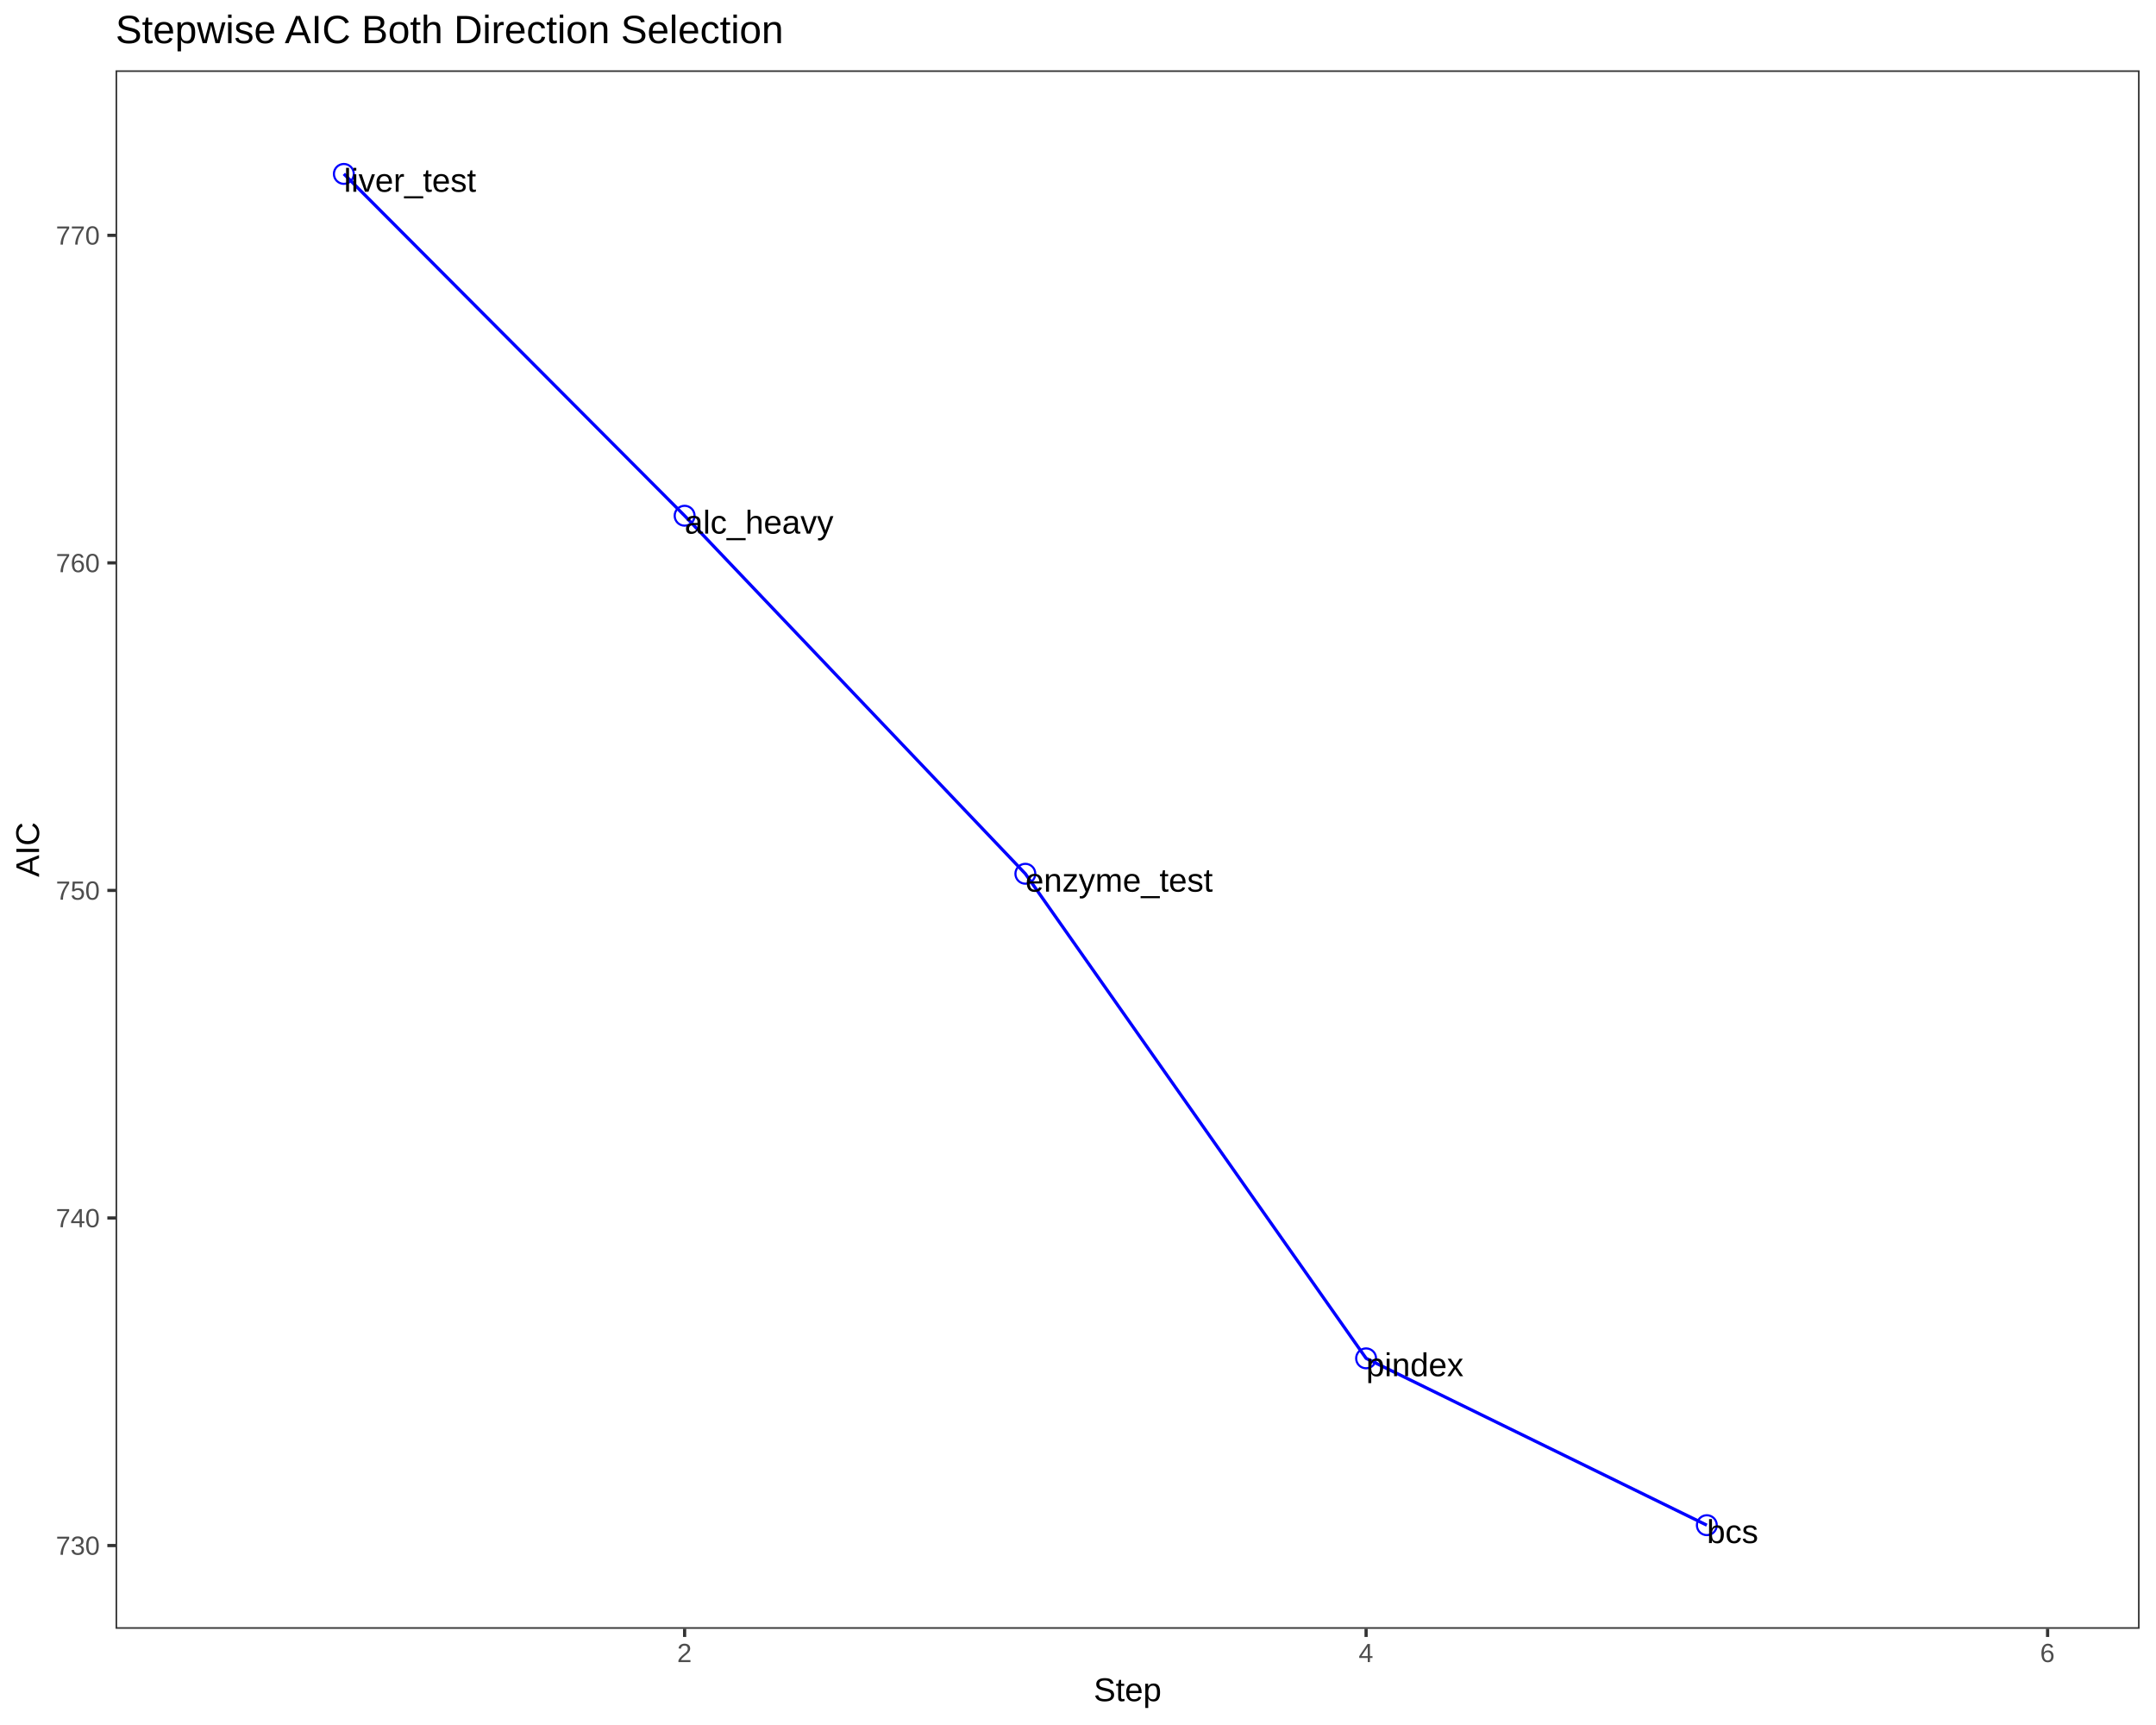
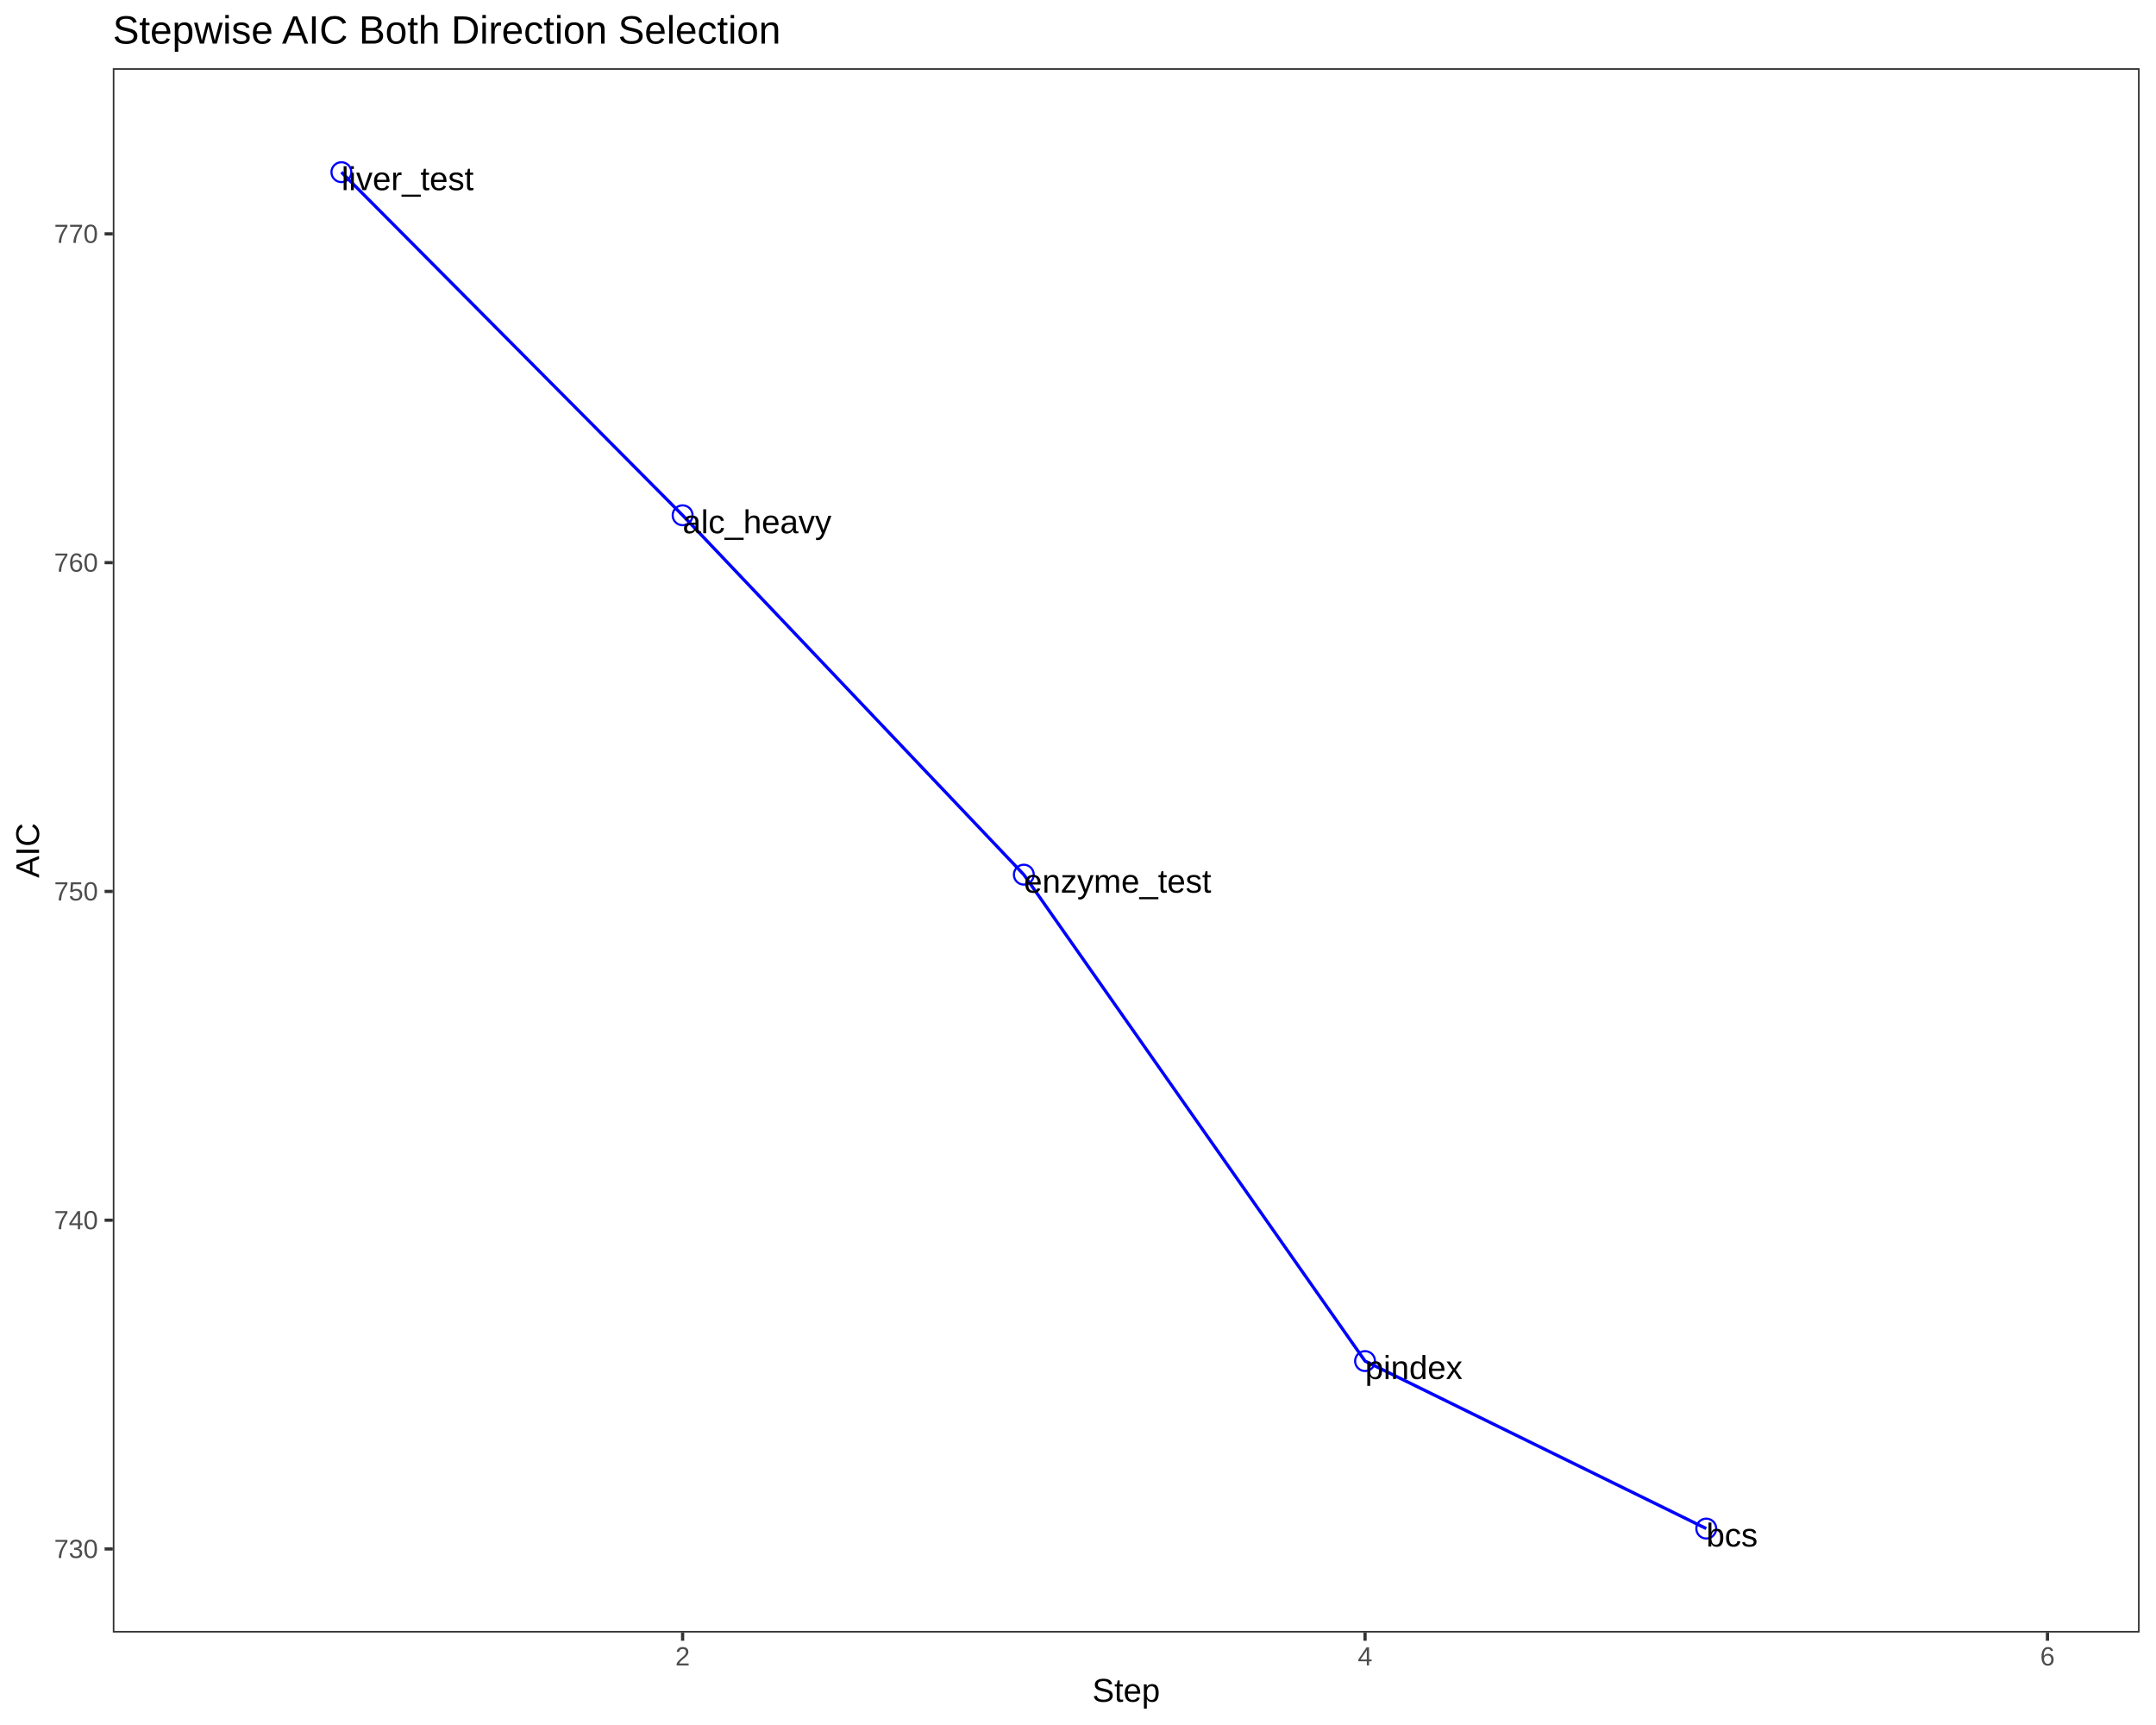
<svg xmlns="http://www.w3.org/2000/svg" viewBox="0 0 720.00 576.00">
  <defs>
    <style type="text/css">
-     line, polyline, path, rect, circle {
+     line, polyline, polygon, path, rect, circle {
      fill: none;
      stroke: #000000;
      stroke-linecap: round;
      stroke-linejoin: round;
      stroke-miterlimit: 10.00;
    }
  </style>
  </defs>
  <rect width="100%" height="100%" style="stroke: none; fill: #FFFFFF;" />
  <rect x="0.00" y="0.00" width="720.00" height="576.00" style="stroke-width: 1.07; stroke: #FFFFFF; fill: #FFFFFF;" />
  <defs>
-     <clipPath id="cpMzguNTk0fDcxNC41MjF8NTQzLjg3NXwyMy40NzY3">
-       <rect x="38.59" y="23.48" width="675.93" height="520.40" />
+     <clipPath id="cpMzcuNjd8NzE0LjUyfDU0NS4xM3wyMi43Nw==">
+       <rect x="37.67" y="22.77" width="676.85" height="522.36" />
    </clipPath>
  </defs>
-   <rect x="38.59" y="23.48" width="675.93" height="520.40" style="stroke-width: 1.07; stroke: none; fill: #FFFFFF;" clip-path="url(#cpMzguNTk0fDcxNC41MjF8NTQzLjg3NXwyMy40NzY3)" />
-   <polyline points="114.83,58.07 228.63,172.21 342.42,291.76 456.21,453.57 570.00,509.28 " style="stroke-width: 1.07; stroke: #0000FF; stroke-linecap: butt;" clip-path="url(#cpMzguNTk0fDcxNC41MjF8NTQzLjg3NXwyMy40NzY3)" />
-   <circle cx="114.83" cy="58.07" r="2.49pt" style="stroke-width: 0.71; stroke: #0000FF;" clip-path="url(#cpMzguNTk0fDcxNC41MjF8NTQzLjg3NXwyMy40NzY3)" />
-   <circle cx="228.63" cy="172.21" r="2.49pt" style="stroke-width: 0.71; stroke: #0000FF;" clip-path="url(#cpMzguNTk0fDcxNC41MjF8NTQzLjg3NXwyMy40NzY3)" />
-   <circle cx="342.42" cy="291.76" r="2.49pt" style="stroke-width: 0.71; stroke: #0000FF;" clip-path="url(#cpMzguNTk0fDcxNC41MjF8NTQzLjg3NXwyMy40NzY3)" />
-   <circle cx="456.21" cy="453.57" r="2.49pt" style="stroke-width: 0.71; stroke: #0000FF;" clip-path="url(#cpMzguNTk0fDcxNC41MjF8NTQzLjg3NXwyMy40NzY3)" />
-   <circle cx="570.00" cy="509.28" r="2.49pt" style="stroke-width: 0.71; stroke: #0000FF;" clip-path="url(#cpMzguNTk0fDcxNC41MjF8NTQzLjg3NXwyMy40NzY3)" />
-   <g clip-path="url(#cpMzguNTk0fDcxNC41MjF8NTQzLjg3NXwyMy40NzY3)">
-     <text x="114.83" y="64.04" style="font-size: 11.04px; font-family: Liberation Sans;" textLength="44.02px" lengthAdjust="spacingAndGlyphs">liver_test</text>
+   <rect x="37.67" y="22.77" width="676.85" height="522.36" style="stroke-width: 1.07; stroke: none; fill: #FFFFFF;" clip-path="url(#cpMzcuNjd8NzE0LjUyfDU0NS4xM3wyMi43Nw==)" />
+   <polyline points="114.01,57.49 227.96,172.06 341.91,292.06 455.86,454.48 569.81,510.41 " style="stroke-width: 1.07; stroke: #0000FF; stroke-linecap: butt;" clip-path="url(#cpMzcuNjd8NzE0LjUyfDU0NS4xM3wyMi43Nw==)" />
+   <circle cx="114.01" cy="57.49" r="2.49pt" style="stroke-width: 0.71; stroke: #0000FF;" clip-path="url(#cpMzcuNjd8NzE0LjUyfDU0NS4xM3wyMi43Nw==)" />
+   <circle cx="227.96" cy="172.06" r="2.49pt" style="stroke-width: 0.71; stroke: #0000FF;" clip-path="url(#cpMzcuNjd8NzE0LjUyfDU0NS4xM3wyMi43Nw==)" />
+   <circle cx="341.91" cy="292.06" r="2.49pt" style="stroke-width: 0.71; stroke: #0000FF;" clip-path="url(#cpMzcuNjd8NzE0LjUyfDU0NS4xM3wyMi43Nw==)" />
+   <circle cx="455.86" cy="454.48" r="2.49pt" style="stroke-width: 0.71; stroke: #0000FF;" clip-path="url(#cpMzcuNjd8NzE0LjUyfDU0NS4xM3wyMi43Nw==)" />
+   <circle cx="569.81" cy="510.41" r="2.49pt" style="stroke-width: 0.71; stroke: #0000FF;" clip-path="url(#cpMzcuNjd8NzE0LjUyfDU0NS4xM3wyMi43Nw==)" />
+   <g clip-path="url(#cpMzcuNjd8NzE0LjUyfDU0NS4xM3wyMi43Nw==)">
+     <text x="114.01" y="63.49" style="font-size: 11.04px; font-family: Liberation Sans;" textLength="44.16px" lengthAdjust="spacingAndGlyphs">liver_test</text>
  </g>
-   <g clip-path="url(#cpMzguNTk0fDcxNC41MjF8NTQzLjg3NXwyMy40NzY3)">
-     <text x="228.63" y="178.18" style="font-size: 11.04px; font-family: Liberation Sans;" textLength="49.53px" lengthAdjust="spacingAndGlyphs">alc_heavy</text>
+   <g clip-path="url(#cpMzcuNjd8NzE0LjUyfDU0NS4xM3wyMi43Nw==)">
+     <text x="227.96" y="178.06" style="font-size: 11.04px; font-family: Liberation Sans;" textLength="49.70px" lengthAdjust="spacingAndGlyphs">alc_heavy</text>
  </g>
-   <g clip-path="url(#cpMzguNTk0fDcxNC41MjF8NTQzLjg3NXwyMy40NzY3)">
-     <text x="342.42" y="297.73" style="font-size: 11.04px; font-family: Liberation Sans;" textLength="62.36px" lengthAdjust="spacingAndGlyphs">enzyme_test</text>
+   <g clip-path="url(#cpMzcuNjd8NzE0LjUyfDU0NS4xM3wyMi43Nw==)">
+     <text x="341.91" y="298.06" style="font-size: 11.04px; font-family: Liberation Sans;" textLength="62.56px" lengthAdjust="spacingAndGlyphs">enzyme_test</text>
  </g>
-   <g clip-path="url(#cpMzguNTk0fDcxNC41MjF8NTQzLjg3NXwyMy40NzY3)">
-     <text x="456.21" y="459.54" style="font-size: 11.04px; font-family: Liberation Sans;" textLength="32.41px" lengthAdjust="spacingAndGlyphs">pindex</text>
+   <g clip-path="url(#cpMzcuNjd8NzE0LjUyfDU0NS4xM3wyMi43Nw==)">
+     <text x="455.86" y="460.47" style="font-size: 11.04px; font-family: Liberation Sans;" textLength="32.53px" lengthAdjust="spacingAndGlyphs">pindex</text>
  </g>
-   <g clip-path="url(#cpMzguNTk0fDcxNC41MjF8NTQzLjg3NXwyMy40NzY3)">
-     <text x="570.00" y="515.25" style="font-size: 11.04px; font-family: Liberation Sans;" textLength="17.12px" lengthAdjust="spacingAndGlyphs">bcs</text>
+   <g clip-path="url(#cpMzcuNjd8NzE0LjUyfDU0NS4xM3wyMi43Nw==)">
+     <text x="569.81" y="516.40" style="font-size: 11.04px; font-family: Liberation Sans;" textLength="17.17px" lengthAdjust="spacingAndGlyphs">bcs</text>
  </g>
-   <rect x="38.59" y="23.48" width="675.93" height="520.40" style="stroke-width: 1.07; stroke: #333333;" clip-path="url(#cpMzguNTk0fDcxNC41MjF8NTQzLjg3NXwyMy40NzY3)" />
+   <rect x="37.67" y="22.77" width="676.85" height="522.36" style="stroke-width: 1.07; stroke: #333333;" clip-path="url(#cpMzcuNjd8NzE0LjUyfDU0NS4xM3wyMi43Nw==)" />
  <defs>
-     <clipPath id="cpMHw3MjB8NTc2fDA=">
+     <clipPath id="cpMC4wMHw3MjAuMDB8NTc2LjAwfDAuMDA=">
      <rect x="0.00" y="0.00" width="720.00" height="576.00" />
    </clipPath>
  </defs>
-   <g clip-path="url(#cpMHw3MjB8NTc2fDA=)">
-     <text x="18.65" y="519.16" style="font-size: 8.80px; fill: #4D4D4D; font-family: Liberation Sans;" textLength="15.02px" lengthAdjust="spacingAndGlyphs">730</text>
+   <g clip-path="url(#cpMC4wMHw3MjAuMDB8NTc2LjAwfDAuMDA=)">
+     <text x="18.06" y="520.24" style="font-size: 8.80px; fill: #4D4D4D; font-family: Liberation Sans;" textLength="14.67px" lengthAdjust="spacingAndGlyphs">730</text>
  </g>
-   <g clip-path="url(#cpMHw3MjB8NTc2fDA=)">
-     <text x="18.65" y="409.79" style="font-size: 8.80px; fill: #4D4D4D; font-family: Liberation Sans;" textLength="15.02px" lengthAdjust="spacingAndGlyphs">740</text>
+   <g clip-path="url(#cpMC4wMHw3MjAuMDB8NTc2LjAwfDAuMDA=)">
+     <text x="18.06" y="410.46" style="font-size: 8.80px; fill: #4D4D4D; font-family: Liberation Sans;" textLength="14.67px" lengthAdjust="spacingAndGlyphs">740</text>
  </g>
-   <g clip-path="url(#cpMHw3MjB8NTc2fDA=)">
-     <text x="18.65" y="300.42" style="font-size: 8.80px; fill: #4D4D4D; font-family: Liberation Sans;" textLength="15.02px" lengthAdjust="spacingAndGlyphs">750</text>
+   <g clip-path="url(#cpMC4wMHw3MjAuMDB8NTc2LjAwfDAuMDA=)">
+     <text x="18.06" y="300.67" style="font-size: 8.80px; fill: #4D4D4D; font-family: Liberation Sans;" textLength="14.67px" lengthAdjust="spacingAndGlyphs">750</text>
  </g>
-   <g clip-path="url(#cpMHw3MjB8NTc2fDA=)">
-     <text x="18.65" y="191.05" style="font-size: 8.80px; fill: #4D4D4D; font-family: Liberation Sans;" textLength="15.02px" lengthAdjust="spacingAndGlyphs">760</text>
+   <g clip-path="url(#cpMC4wMHw3MjAuMDB8NTc2LjAwfDAuMDA=)">
+     <text x="18.06" y="190.89" style="font-size: 8.80px; fill: #4D4D4D; font-family: Liberation Sans;" textLength="14.67px" lengthAdjust="spacingAndGlyphs">760</text>
  </g>
-   <g clip-path="url(#cpMHw3MjB8NTc2fDA=)">
-     <text x="18.65" y="81.67" style="font-size: 8.80px; fill: #4D4D4D; font-family: Liberation Sans;" textLength="15.02px" lengthAdjust="spacingAndGlyphs">770</text>
+   <g clip-path="url(#cpMC4wMHw3MjAuMDB8NTc2LjAwfDAuMDA=)">
+     <text x="18.06" y="81.11" style="font-size: 8.80px; fill: #4D4D4D; font-family: Liberation Sans;" textLength="14.67px" lengthAdjust="spacingAndGlyphs">770</text>
  </g>
-   <polyline points="35.85,516.07 38.59,516.07 " style="stroke-width: 1.07; stroke: #333333; stroke-linecap: butt;" clip-path="url(#cpMHw3MjB8NTc2fDA=)" />
-   <polyline points="35.85,406.70 38.59,406.70 " style="stroke-width: 1.07; stroke: #333333; stroke-linecap: butt;" clip-path="url(#cpMHw3MjB8NTc2fDA=)" />
-   <polyline points="35.85,297.32 38.59,297.32 " style="stroke-width: 1.07; stroke: #333333; stroke-linecap: butt;" clip-path="url(#cpMHw3MjB8NTc2fDA=)" />
-   <polyline points="35.85,187.95 38.59,187.95 " style="stroke-width: 1.07; stroke: #333333; stroke-linecap: butt;" clip-path="url(#cpMHw3MjB8NTc2fDA=)" />
-   <polyline points="35.85,78.58 38.59,78.58 " style="stroke-width: 1.07; stroke: #333333; stroke-linecap: butt;" clip-path="url(#cpMHw3MjB8NTc2fDA=)" />
-   <polyline points="228.63,546.61 228.63,543.88 " style="stroke-width: 1.07; stroke: #333333; stroke-linecap: butt;" clip-path="url(#cpMHw3MjB8NTc2fDA=)" />
-   <polyline points="456.21,546.61 456.21,543.88 " style="stroke-width: 1.07; stroke: #333333; stroke-linecap: butt;" clip-path="url(#cpMHw3MjB8NTc2fDA=)" />
-   <polyline points="683.80,546.61 683.80,543.88 " style="stroke-width: 1.07; stroke: #333333; stroke-linecap: butt;" clip-path="url(#cpMHw3MjB8NTc2fDA=)" />
-   <g clip-path="url(#cpMHw3MjB8NTc2fDA=)">
-     <text x="226.12" y="554.99" style="font-size: 8.80px; fill: #4D4D4D; font-family: Liberation Sans;" textLength="5.01px" lengthAdjust="spacingAndGlyphs">2</text>
+   <polyline points="34.93,517.22 37.67,517.22 " style="stroke-width: 1.07; stroke: #333333; stroke-linecap: butt;" clip-path="url(#cpMC4wMHw3MjAuMDB8NTc2LjAwfDAuMDA=)" />
+   <polyline points="34.93,407.44 37.67,407.44 " style="stroke-width: 1.07; stroke: #333333; stroke-linecap: butt;" clip-path="url(#cpMC4wMHw3MjAuMDB8NTc2LjAwfDAuMDA=)" />
+   <polyline points="34.93,297.65 37.67,297.65 " style="stroke-width: 1.07; stroke: #333333; stroke-linecap: butt;" clip-path="url(#cpMC4wMHw3MjAuMDB8NTc2LjAwfDAuMDA=)" />
+   <polyline points="34.93,187.87 37.67,187.87 " style="stroke-width: 1.07; stroke: #333333; stroke-linecap: butt;" clip-path="url(#cpMC4wMHw3MjAuMDB8NTc2LjAwfDAuMDA=)" />
+   <polyline points="34.93,78.08 37.67,78.08 " style="stroke-width: 1.07; stroke: #333333; stroke-linecap: butt;" clip-path="url(#cpMC4wMHw3MjAuMDB8NTc2LjAwfDAuMDA=)" />
+   <polyline points="227.96,547.87 227.96,545.13 " style="stroke-width: 1.07; stroke: #333333; stroke-linecap: butt;" clip-path="url(#cpMC4wMHw3MjAuMDB8NTc2LjAwfDAuMDA=)" />
+   <polyline points="455.86,547.87 455.86,545.13 " style="stroke-width: 1.07; stroke: #333333; stroke-linecap: butt;" clip-path="url(#cpMC4wMHw3MjAuMDB8NTc2LjAwfDAuMDA=)" />
+   <polyline points="683.75,547.87 683.75,545.13 " style="stroke-width: 1.07; stroke: #333333; stroke-linecap: butt;" clip-path="url(#cpMC4wMHw3MjAuMDB8NTc2LjAwfDAuMDA=)" />
+   <g clip-path="url(#cpMC4wMHw3MjAuMDB8NTc2LjAwfDAuMDA=)">
+     <text x="225.52" y="556.11" style="font-size: 8.80px; fill: #4D4D4D; font-family: Liberation Sans;" textLength="4.89px" lengthAdjust="spacingAndGlyphs">2</text>
  </g>
-   <g clip-path="url(#cpMHw3MjB8NTc2fDA=)">
-     <text x="453.71" y="554.99" style="font-size: 8.80px; fill: #4D4D4D; font-family: Liberation Sans;" textLength="5.01px" lengthAdjust="spacingAndGlyphs">4</text>
+   <g clip-path="url(#cpMC4wMHw3MjAuMDB8NTc2LjAwfDAuMDA=)">
+     <text x="453.41" y="556.11" style="font-size: 8.80px; fill: #4D4D4D; font-family: Liberation Sans;" textLength="4.89px" lengthAdjust="spacingAndGlyphs">4</text>
  </g>
-   <g clip-path="url(#cpMHw3MjB8NTc2fDA=)">
-     <text x="681.29" y="554.99" style="font-size: 8.80px; fill: #4D4D4D; font-family: Liberation Sans;" textLength="5.01px" lengthAdjust="spacingAndGlyphs">6</text>
+   <g clip-path="url(#cpMC4wMHw3MjAuMDB8NTc2LjAwfDAuMDA=)">
+     <text x="681.31" y="556.11" style="font-size: 8.80px; fill: #4D4D4D; font-family: Liberation Sans;" textLength="4.89px" lengthAdjust="spacingAndGlyphs">6</text>
  </g>
-   <g clip-path="url(#cpMHw3MjB8NTc2fDA=)">
-     <text x="365.24" y="568.04" style="font-size: 11.00px; font-family: Liberation Sans;" textLength="22.63px" lengthAdjust="spacingAndGlyphs">Step</text>
+   <g clip-path="url(#cpMC4wMHw3MjAuMDB8NTc2LjAwfDAuMDA=)">
+     <text x="364.77" y="568.24" style="font-size: 11.00px; font-family: Liberation Sans;" textLength="22.66px" lengthAdjust="spacingAndGlyphs">Step</text>
  </g>
-   <g clip-path="url(#cpMHw3MjB8NTc2fDA=)">
-     <text transform="translate(13.04,292.84) rotate(-90)" style="font-size: 11.00px; font-family: Liberation Sans;" textLength="18.34px" lengthAdjust="spacingAndGlyphs">AIC</text>
+   <g clip-path="url(#cpMC4wMHw3MjAuMDB8NTc2LjAwfDAuMDA=)">
+     <text transform="translate(13.04,293.12) rotate(-90)" style="font-size: 11.00px; font-family: Liberation Sans;" textLength="18.34px" lengthAdjust="spacingAndGlyphs">AIC</text>
  </g>
-   <g clip-path="url(#cpMHw3MjB8NTc2fDA=)">
-     <text x="38.59" y="14.42" style="font-size: 13.20px; font-family: Liberation Sans;" textLength="220.38px" lengthAdjust="spacingAndGlyphs">Stepwise AIC Both Direction Selection</text>
+   <g clip-path="url(#cpMC4wMHw3MjAuMDB8NTc2LjAwfDAuMDA=)">
+     <text x="37.67" y="14.56" style="font-size: 13.20px; font-family: Liberation Sans;" textLength="222.75px" lengthAdjust="spacingAndGlyphs">Stepwise AIC Both Direction Selection</text>
  </g>
</svg>
